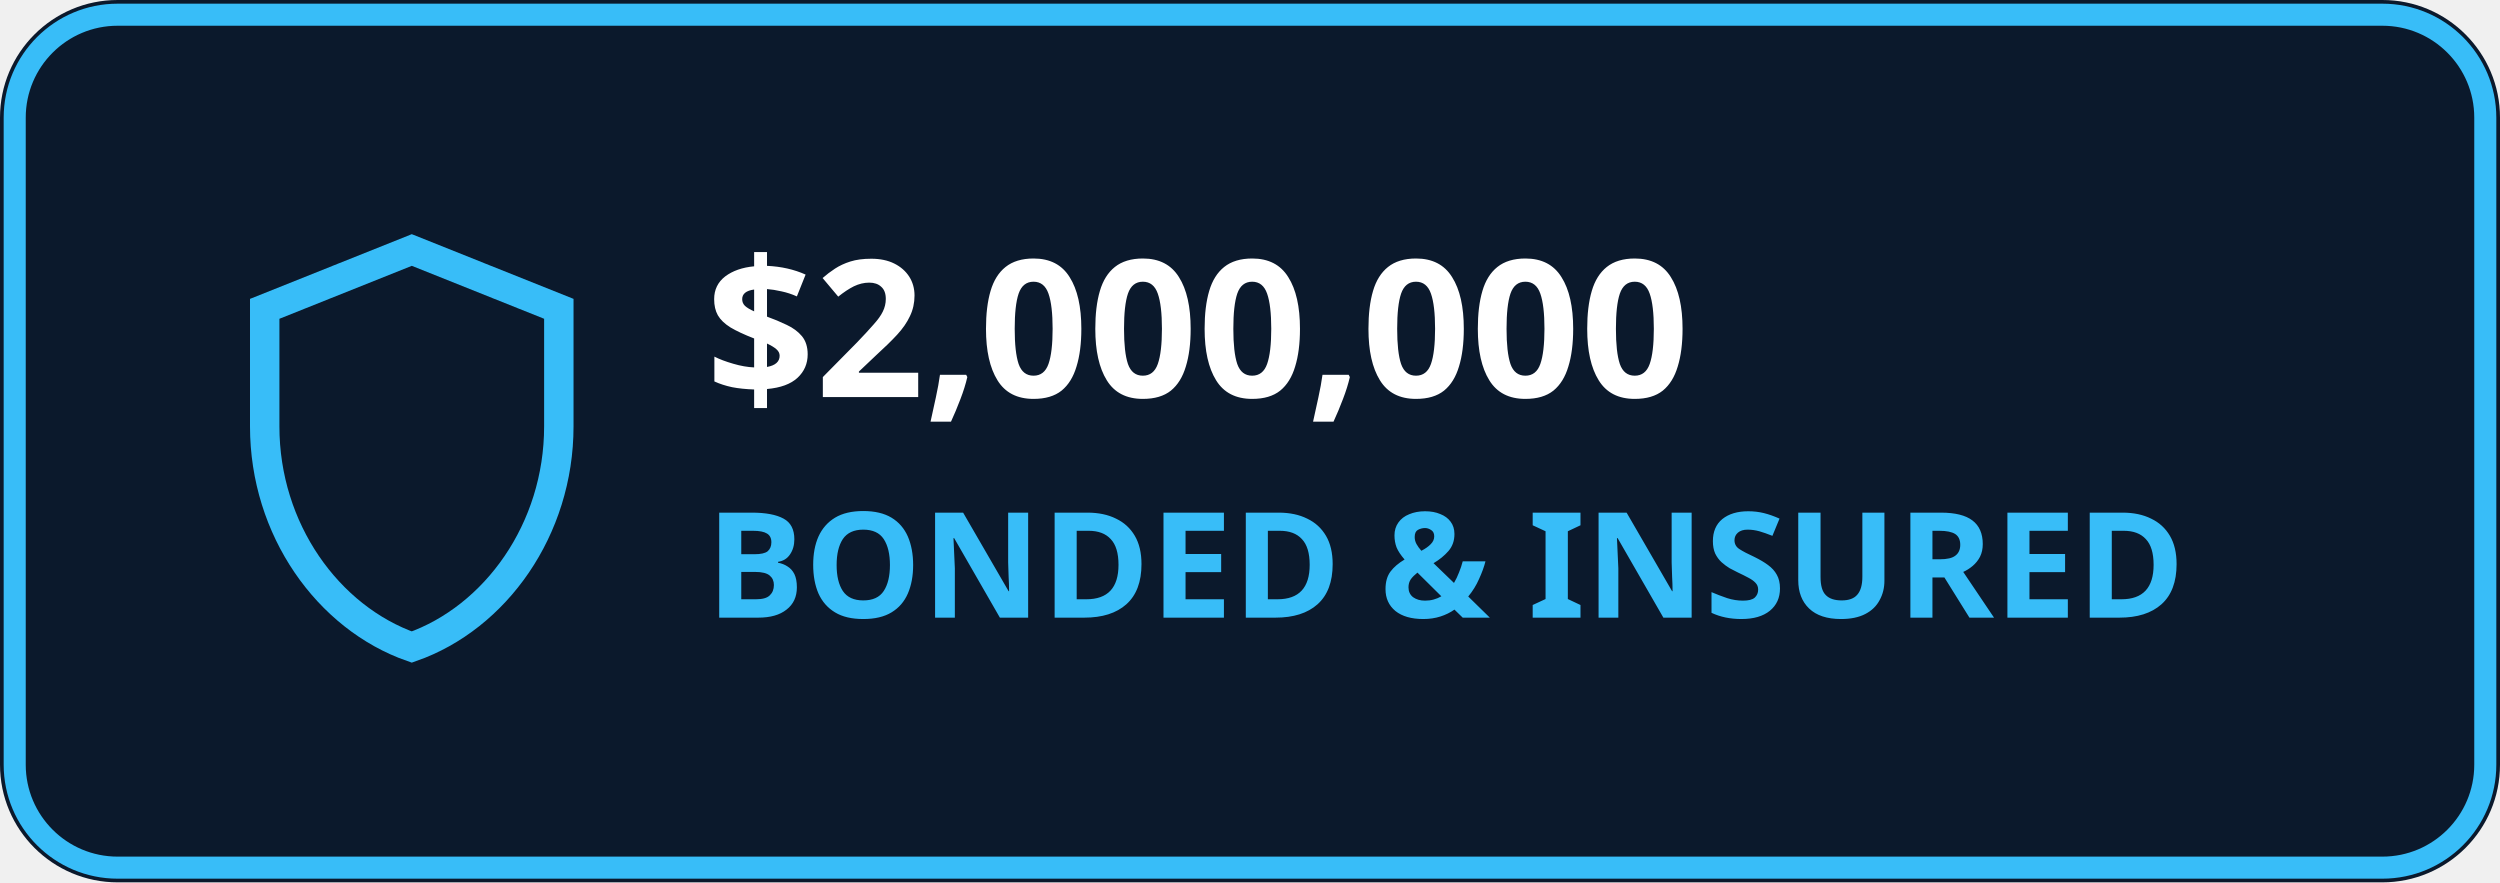
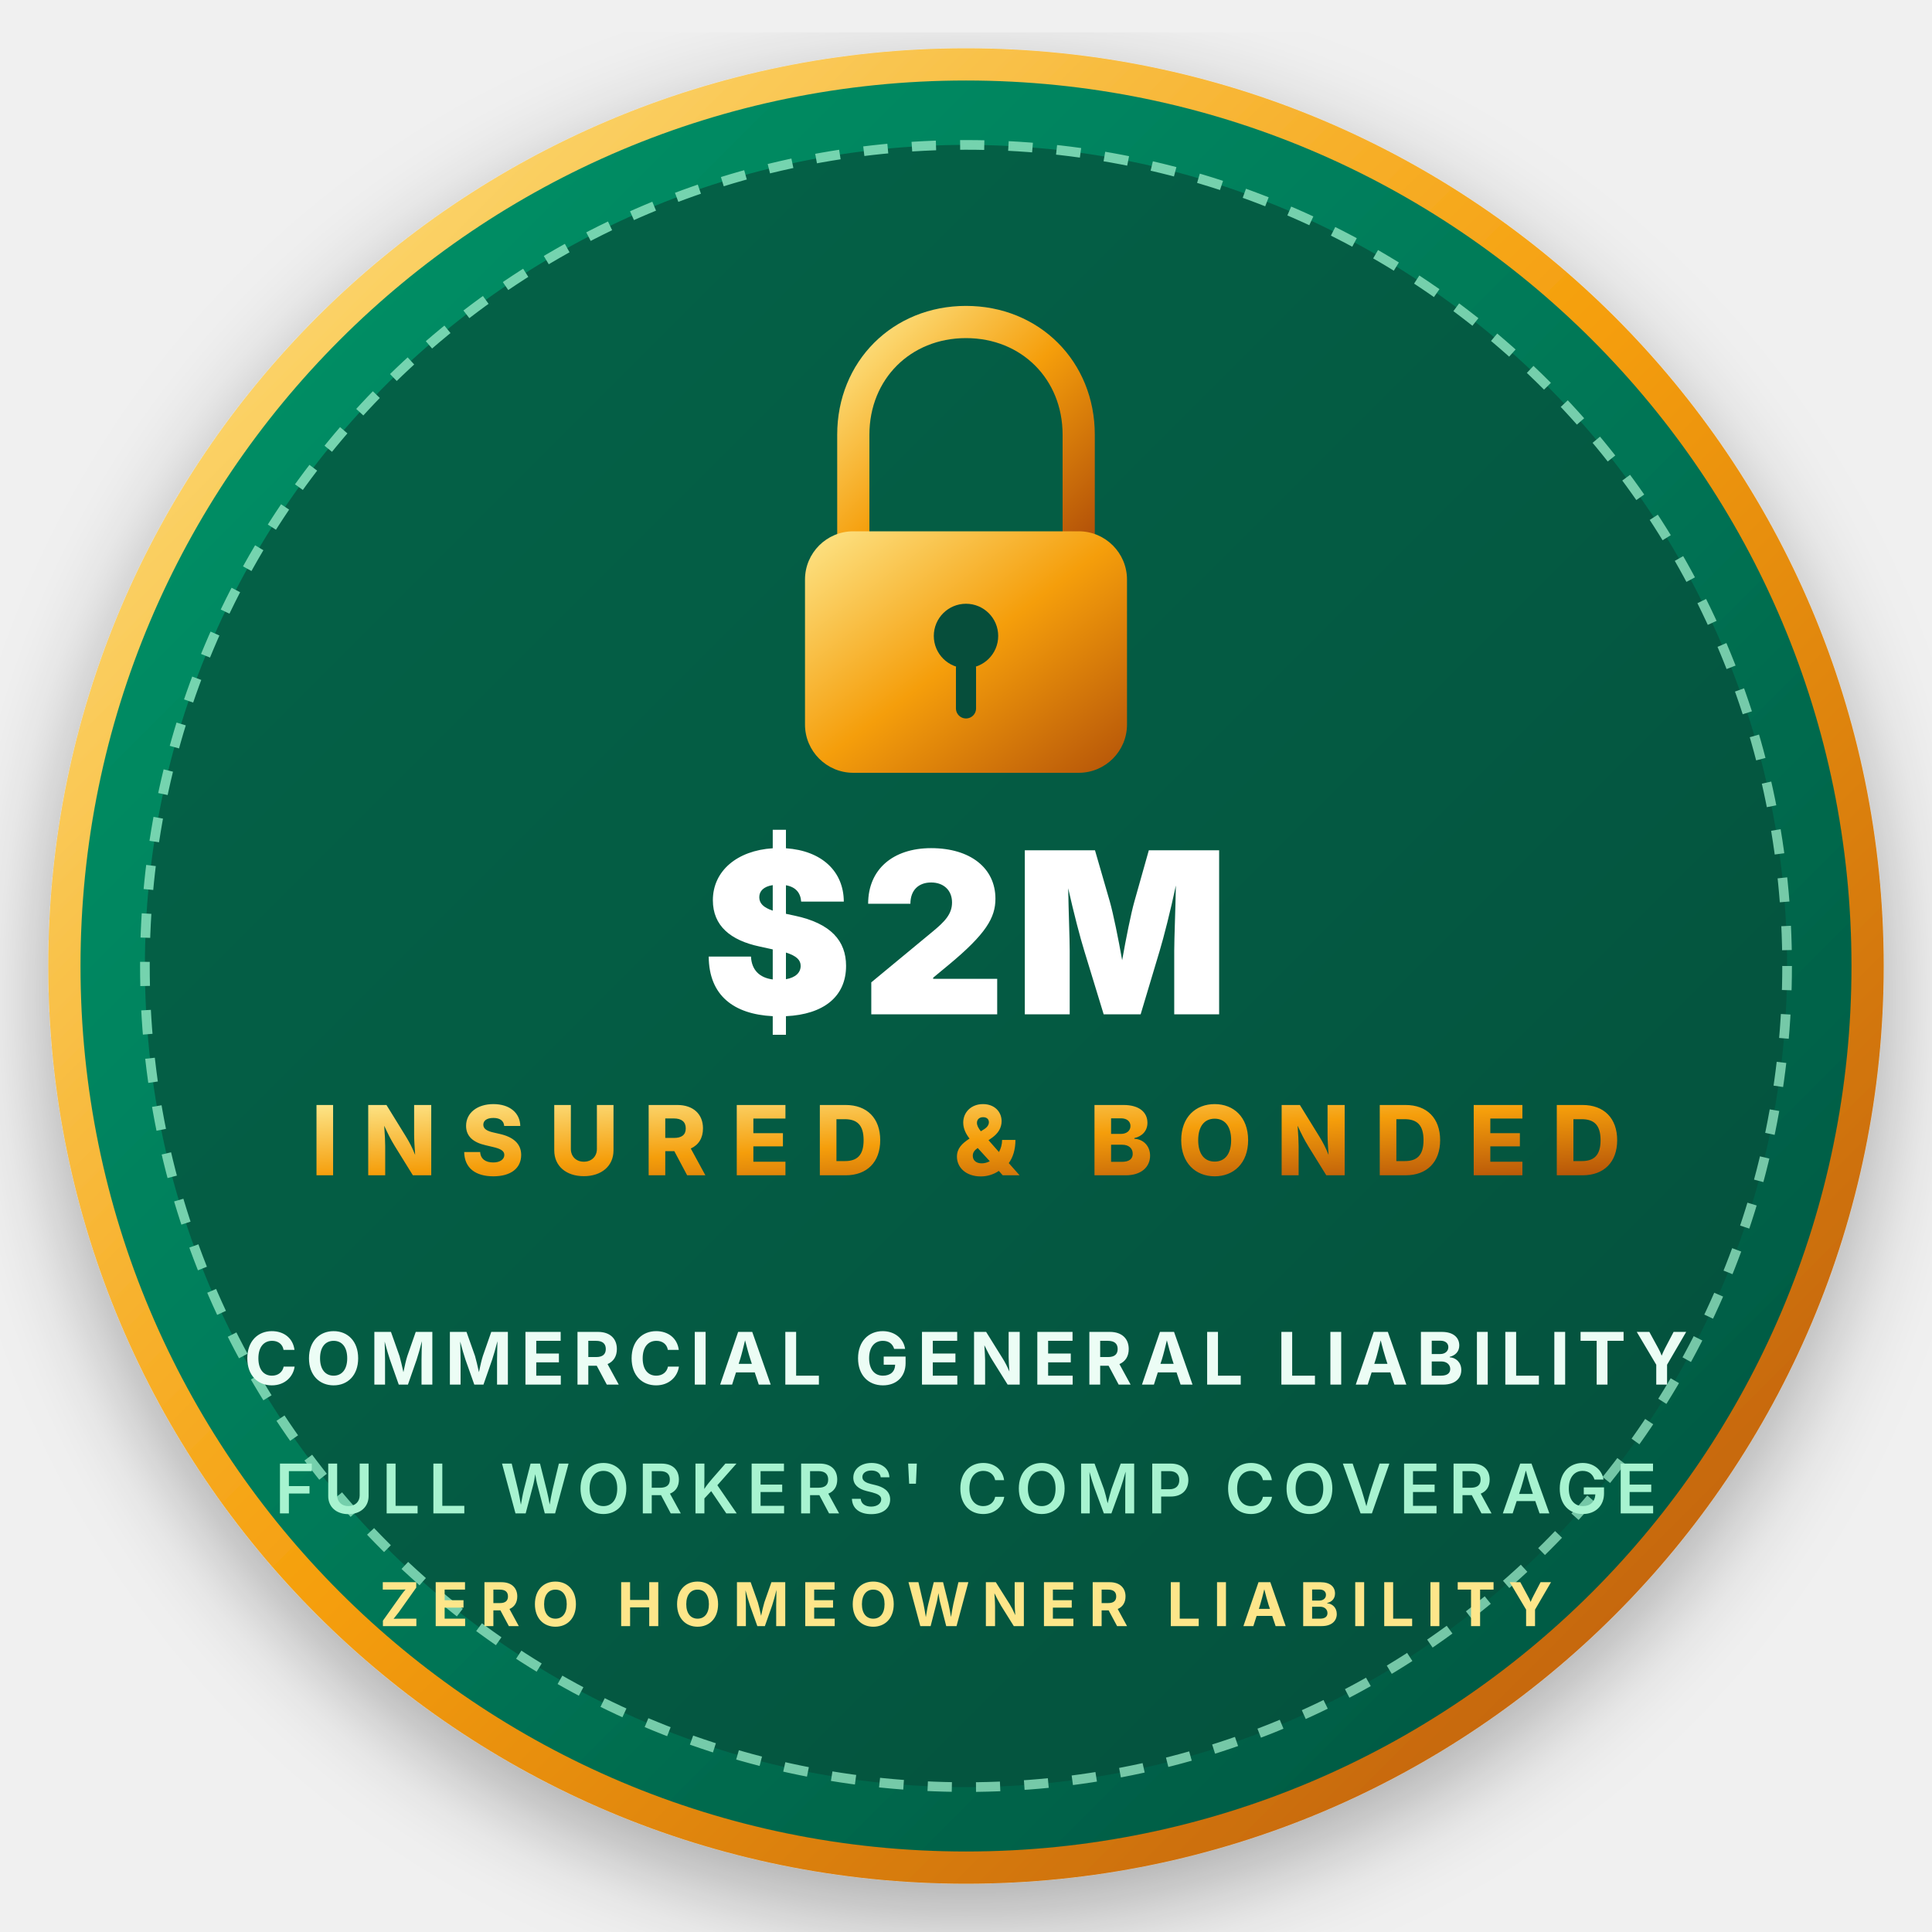
- <svg xmlns="http://www.w3.org/2000/svg" viewBox="0 0 170 60" fill="none">
-   <rect width="170" height="60" rx="8" fill="#0B192C" />
-   <rect x="1" y="1" width="168" height="58" rx="7" stroke="#38BDF8" stroke-width="1.5" />
-   <path d="M28 17L38 21V29C38 36 33.7 42 28 44C22.3 42 18 36 18 29V21L28 17Z" stroke="#38BDF8" stroke-width="2" fill="none" />
-   <text x="48" y="27" fill="#FFFFFF" font-family="system-ui, sans-serif" font-weight="800" font-size="13">$2,000,000</text>
-   <text x="48" y="42" fill="#38BDF8" font-family="system-ui, sans-serif" font-weight="600" font-size="10">BONDED &amp; INSURED</text>
+ <svg xmlns="http://www.w3.org/2000/svg" viewBox="0 0 240 240" fill="none" role="img" aria-label="$2M General Liability Insured Badge">
+   <defs>
+     <linearGradient id="shieldGreen" x1="0%" y1="0%" x2="100%" y2="100%">
+       <stop offset="0%" stop-color="#059669" />
+       <stop offset="50%" stop-color="#047857" />
+       <stop offset="100%" stop-color="#064E3B" />
+     </linearGradient>
+     <linearGradient id="goldEdge" x1="0%" y1="0%" x2="100%" y2="100%">
+       <stop offset="0%" stop-color="#FDE68A" />
+       <stop offset="50%" stop-color="#F59E0B" />
+       <stop offset="100%" stop-color="#B45309" />
+     </linearGradient>
+     <filter id="insShadow" x="-10%" y="-10%" width="120%" height="120%">
+       <feDropShadow dx="0" dy="4" stdDeviation="6" flood-color="#000000" flood-opacity="0.3" />
+     </filter>
+   </defs>
+   <circle cx="120" cy="120" r="112" fill="url(#shieldGreen)" stroke="url(#goldEdge)" stroke-width="4" filter="url(#insShadow)" />
+   <circle cx="120" cy="120" r="102" fill="#064E3B" stroke="#A7F3D0" stroke-width="1.2" stroke-dasharray="3,3" opacity="0.7" />
+   <path d="M106 68 V54 C106 46 112 40 120 40 C128 40 134 46 134 54 V68" stroke="url(#goldEdge)" stroke-width="4" fill="none" stroke-linecap="round" />
+   <rect x="100" y="66" width="40" height="30" rx="6" fill="url(#goldEdge)" />
+   <circle cx="120" cy="79" r="4" fill="#064E3B" />
+   <path d="M120 83 V88" stroke="#064E3B" stroke-width="2.5" stroke-linecap="round" />
+   <text x="120" y="126" fill="#FFFFFF" font-family="system-ui, -apple-system, sans-serif" font-weight="900" font-size="28" letter-spacing="1" text-anchor="middle">$2M</text>
+   <text x="120" y="146" fill="url(#goldEdge)" font-family="system-ui, -apple-system, sans-serif" font-weight="800" font-size="12" letter-spacing="3" text-anchor="middle">INSURED &amp; BONDED</text>
+   <line x1="56" y1="154" x2="184" y2="154" stroke="url(#goldEdge)" stroke-width="1.5" />
+   <text x="120" y="172" fill="#ECFDF5" font-family="system-ui, -apple-system, sans-serif" font-weight="700" font-size="9" letter-spacing="1" text-anchor="middle">COMMERCIAL GENERAL LIABILITY</text>
+   <text x="120" y="188" fill="#A7F3D0" font-family="system-ui, -apple-system, sans-serif" font-weight="600" font-size="8.5" letter-spacing="1" text-anchor="middle">FULL WORKERS' COMP COVERAGE</text>
+   <text x="120" y="202" fill="#FDE68A" font-family="system-ui, -apple-system, sans-serif" font-weight="700" font-size="7.5" letter-spacing="1.5" text-anchor="middle">ZERO HOMEOWNER LIABILITY</text>
</svg>
